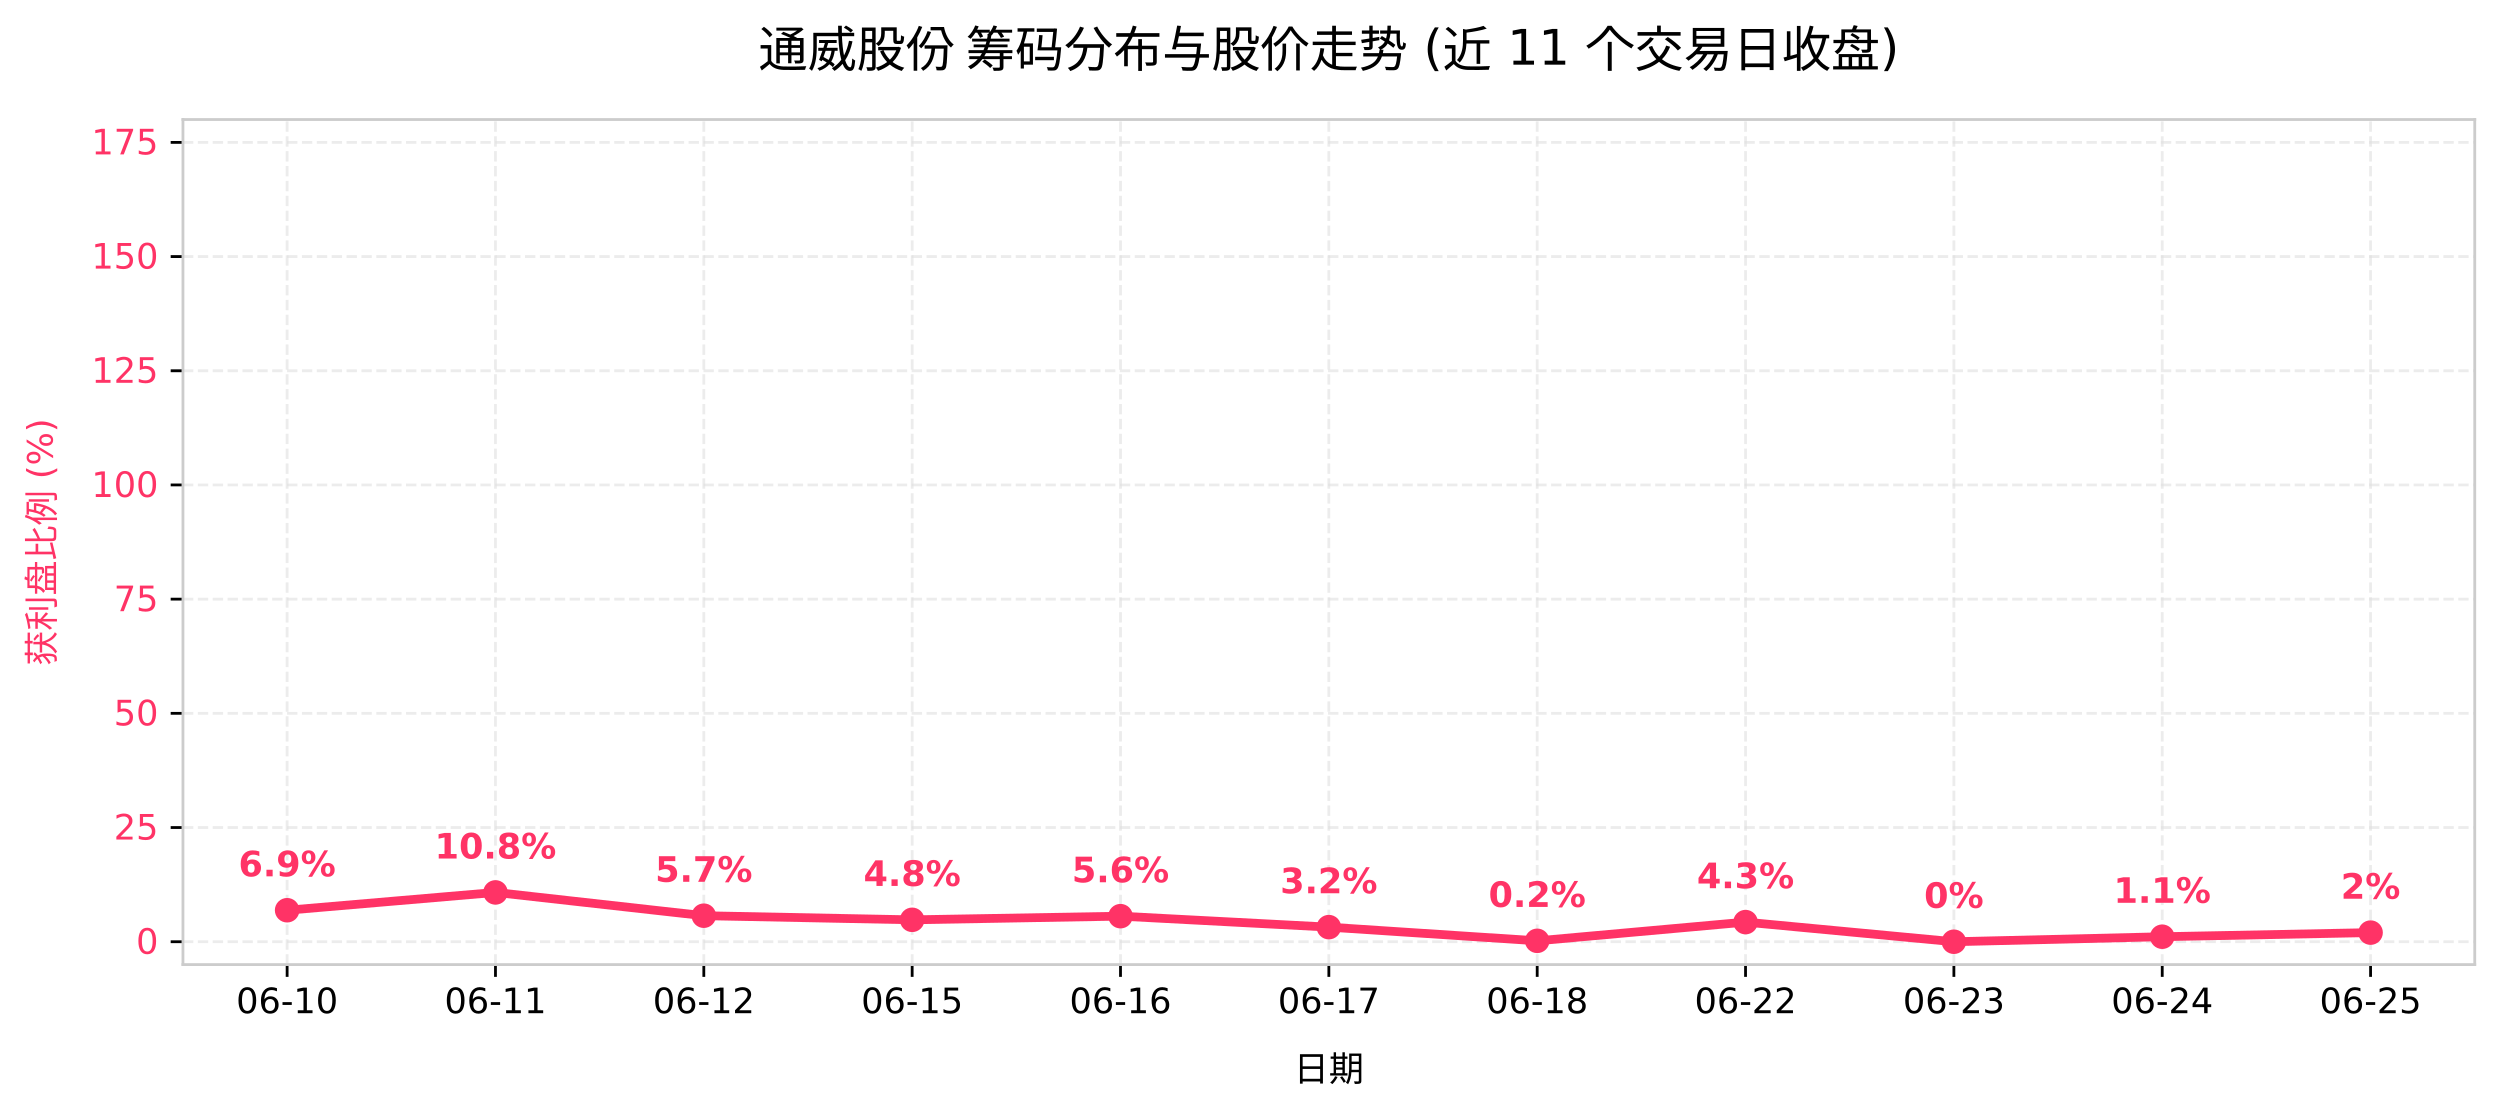
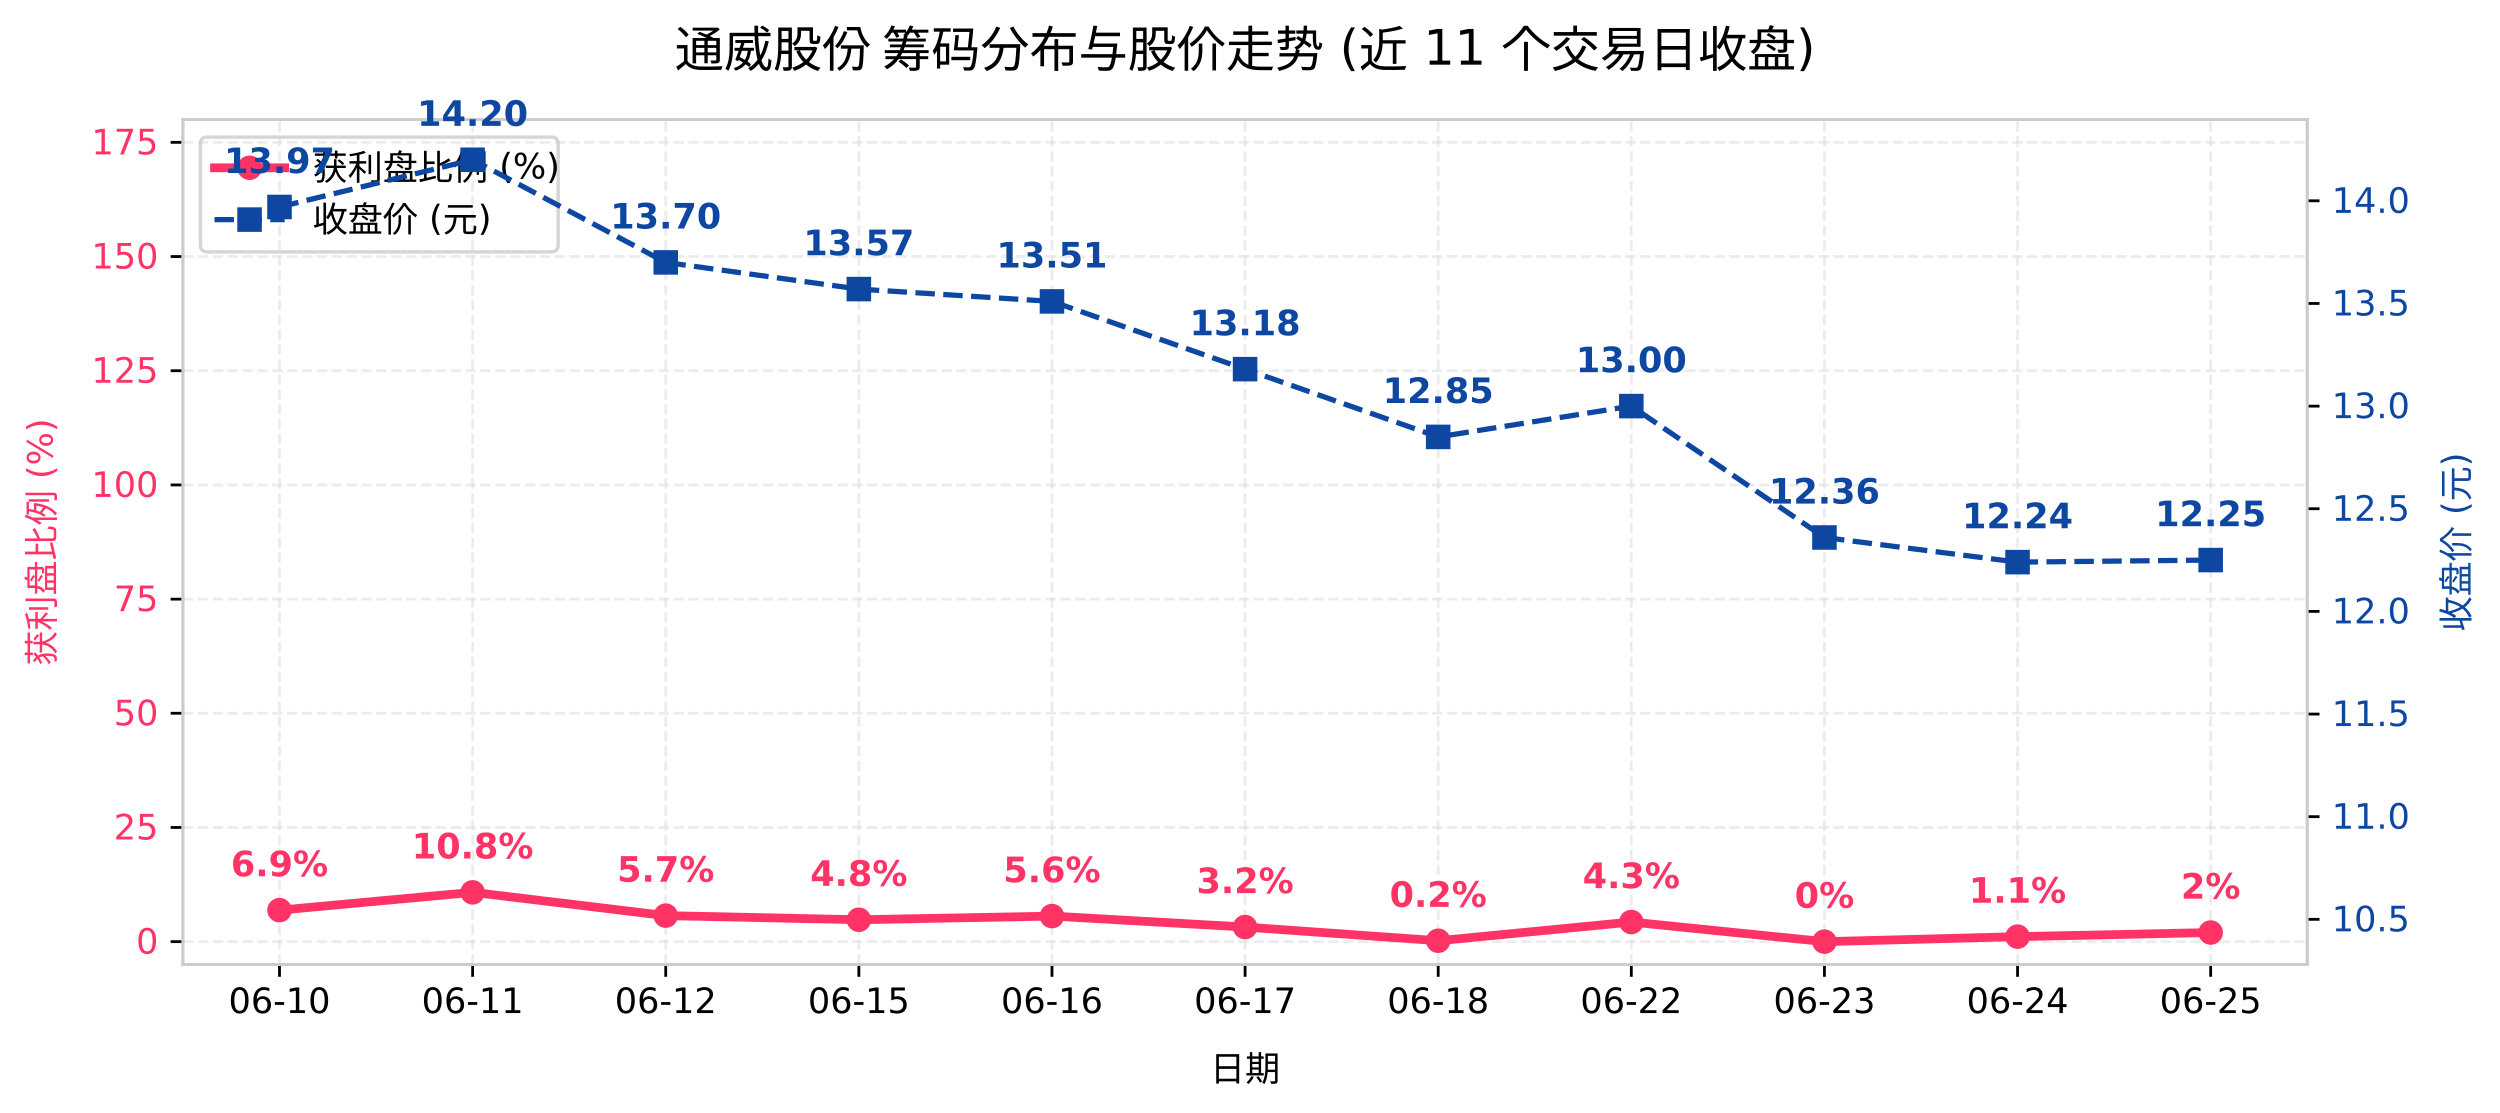
- <svg xmlns="http://www.w3.org/2000/svg" xmlns:xlink="http://www.w3.org/1999/xlink" width="712.784pt" height="317.148pt" viewBox="0 0 712.784 317.148" version="1.1">
+ <svg xmlns="http://www.w3.org/2000/svg" xmlns:xlink="http://www.w3.org/1999/xlink" width="712.848pt" height="317.148pt" viewBox="0 0 712.848 317.148" version="1.1">
  <defs>
    <style type="text/css">*{stroke-linejoin: round; stroke-linecap: butt}</style>
  </defs>
  <g id="figure_1">
    <g id="patch_1">
-       <path d="M 0 317.148  L 712.784 317.148  L 712.784 0  L 0 0  L 0 317.148  z " style="fill: none" />
+       <path d="M 0 317.148  L 712.848 317.148  L 712.848 0  L 0 0  L 0 317.148  z " style="fill: none" />
    </g>
    <g id="axes_1">
      <g id="patch_2">
-         <path d="M 52.163 275.017  L 705.584 275.017  L 705.584 34.08  L 52.163 34.08  L 52.163 275.017  z " style="fill: none" />
+         <path d="M 52.163 275.017  L 657.883 275.017  L 657.883 34.08  L 52.163 34.08  L 52.163 275.017  z " style="fill: none" />
      </g>
      <g id="matplotlib.axis_1">
        <g id="xtick_1">
          <g id="line2d_1">
-             <path d="M 81.863 275.017  L 81.863 34.08  " clip-path="url(#p1367a96f1e)" style="fill: none; stroke-dasharray: 2.96,1.28; stroke-dashoffset: 0; stroke: #e0e0e0; stroke-opacity: 0.6; stroke-width: 0.8" />
+             <path d="M 79.695 275.017  L 79.695 34.08  " clip-path="url(#pc5c4121755)" style="fill: none; stroke-dasharray: 2.96,1.28; stroke-dashoffset: 0; stroke: #e0e0e0; stroke-opacity: 0.6; stroke-width: 0.8" />
          </g>
          <g id="line2d_2">
            <defs>
-               <path id="me7975b045a" d="M 0 0  L 0 3.5  " style="stroke: #000000; stroke-width: 0.8" />
+               <path id="mab3e376859" d="M 0 0  L 0 3.5  " style="stroke: #000000; stroke-width: 0.8" />
            </defs>
            <g>
-               <use xlink:href="#me7975b045a" x="81.863" y="275.017" style="stroke: #000000; stroke-width: 0.8" />
+               <use xlink:href="#mab3e376859" x="79.695" y="275.017" style="stroke: #000000; stroke-width: 0.8" />
            </g>
          </g>
          <g id="text_1">
-             <text style="font: 10px 'WenQuanYi Zen Hei', 'DejaVu Sans', 'Arial', sans-serif; text-anchor: middle" x="81.863" y="288.873" transform="rotate(-0 81.86347 288.8728)">06-10</text>
+             <text style="font: 10px 'WenQuanYi Zen Hei', 'DejaVu Sans', 'Arial', sans-serif; text-anchor: middle" x="79.695" y="288.873" transform="rotate(-0 79.69523 288.8728)">06-10</text>
          </g>
        </g>
        <g id="xtick_2">
          <g id="line2d_3">
-             <path d="M 141.265 275.017  L 141.265 34.08  " clip-path="url(#p1367a96f1e)" style="fill: none; stroke-dasharray: 2.96,1.28; stroke-dashoffset: 0; stroke: #e0e0e0; stroke-opacity: 0.6; stroke-width: 0.8" />
+             <path d="M 134.761 275.017  L 134.761 34.08  " clip-path="url(#pc5c4121755)" style="fill: none; stroke-dasharray: 2.96,1.28; stroke-dashoffset: 0; stroke: #e0e0e0; stroke-opacity: 0.6; stroke-width: 0.8" />
          </g>
          <g id="line2d_4">
            <g>
-               <use xlink:href="#me7975b045a" x="141.265" y="275.017" style="stroke: #000000; stroke-width: 0.8" />
+               <use xlink:href="#mab3e376859" x="134.761" y="275.017" style="stroke: #000000; stroke-width: 0.8" />
            </g>
          </g>
          <g id="text_2">
-             <text style="font: 10px 'WenQuanYi Zen Hei', 'DejaVu Sans', 'Arial', sans-serif; text-anchor: middle" x="141.265" y="288.873" transform="rotate(-0 141.2654 288.8728)">06-11</text>
+             <text style="font: 10px 'WenQuanYi Zen Hei', 'DejaVu Sans', 'Arial', sans-serif; text-anchor: middle" x="134.761" y="288.873" transform="rotate(-0 134.7607 288.8728)">06-11</text>
          </g>
        </g>
        <g id="xtick_3">
          <g id="line2d_5">
-             <path d="M 200.667 275.017  L 200.667 34.08  " clip-path="url(#p1367a96f1e)" style="fill: none; stroke-dasharray: 2.96,1.28; stroke-dashoffset: 0; stroke: #e0e0e0; stroke-opacity: 0.6; stroke-width: 0.8" />
+             <path d="M 189.826 275.017  L 189.826 34.08  " clip-path="url(#pc5c4121755)" style="fill: none; stroke-dasharray: 2.96,1.28; stroke-dashoffset: 0; stroke: #e0e0e0; stroke-opacity: 0.6; stroke-width: 0.8" />
          </g>
          <g id="line2d_6">
            <g>
-               <use xlink:href="#me7975b045a" x="200.667" y="275.017" style="stroke: #000000; stroke-width: 0.8" />
+               <use xlink:href="#mab3e376859" x="189.826" y="275.017" style="stroke: #000000; stroke-width: 0.8" />
            </g>
          </g>
          <g id="text_3">
-             <text style="font: 10px 'WenQuanYi Zen Hei', 'DejaVu Sans', 'Arial', sans-serif; text-anchor: middle" x="200.667" y="288.873" transform="rotate(-0 200.6673 288.8728)">06-12</text>
+             <text style="font: 10px 'WenQuanYi Zen Hei', 'DejaVu Sans', 'Arial', sans-serif; text-anchor: middle" x="189.826" y="288.873" transform="rotate(-0 189.8261 288.8728)">06-12</text>
          </g>
        </g>
        <g id="xtick_4">
          <g id="line2d_7">
-             <path d="M 260.069 275.017  L 260.069 34.08  " clip-path="url(#p1367a96f1e)" style="fill: none; stroke-dasharray: 2.96,1.28; stroke-dashoffset: 0; stroke: #e0e0e0; stroke-opacity: 0.6; stroke-width: 0.8" />
+             <path d="M 244.892 275.017  L 244.892 34.08  " clip-path="url(#pc5c4121755)" style="fill: none; stroke-dasharray: 2.96,1.28; stroke-dashoffset: 0; stroke: #e0e0e0; stroke-opacity: 0.6; stroke-width: 0.8" />
          </g>
          <g id="line2d_8">
            <g>
-               <use xlink:href="#me7975b045a" x="260.069" y="275.017" style="stroke: #000000; stroke-width: 0.8" />
+               <use xlink:href="#mab3e376859" x="244.892" y="275.017" style="stroke: #000000; stroke-width: 0.8" />
            </g>
          </g>
          <g id="text_4">
-             <text style="font: 10px 'WenQuanYi Zen Hei', 'DejaVu Sans', 'Arial', sans-serif; text-anchor: middle" x="260.069" y="288.873" transform="rotate(-0 260.0693 288.8728)">06-15</text>
+             <text style="font: 10px 'WenQuanYi Zen Hei', 'DejaVu Sans', 'Arial', sans-serif; text-anchor: middle" x="244.892" y="288.873" transform="rotate(-0 244.8916 288.8728)">06-15</text>
          </g>
        </g>
        <g id="xtick_5">
          <g id="line2d_9">
-             <path d="M 319.471 275.017  L 319.471 34.08  " clip-path="url(#p1367a96f1e)" style="fill: none; stroke-dasharray: 2.96,1.28; stroke-dashoffset: 0; stroke: #e0e0e0; stroke-opacity: 0.6; stroke-width: 0.8" />
+             <path d="M 299.957 275.017  L 299.957 34.08  " clip-path="url(#pc5c4121755)" style="fill: none; stroke-dasharray: 2.96,1.28; stroke-dashoffset: 0; stroke: #e0e0e0; stroke-opacity: 0.6; stroke-width: 0.8" />
          </g>
          <g id="line2d_10">
            <g>
-               <use xlink:href="#me7975b045a" x="319.471" y="275.017" style="stroke: #000000; stroke-width: 0.8" />
+               <use xlink:href="#mab3e376859" x="299.957" y="275.017" style="stroke: #000000; stroke-width: 0.8" />
            </g>
          </g>
          <g id="text_5">
-             <text style="font: 10px 'WenQuanYi Zen Hei', 'DejaVu Sans', 'Arial', sans-serif; text-anchor: middle" x="319.471" y="288.873" transform="rotate(-0 319.4712 288.8728)">06-16</text>
+             <text style="font: 10px 'WenQuanYi Zen Hei', 'DejaVu Sans', 'Arial', sans-serif; text-anchor: middle" x="299.957" y="288.873" transform="rotate(-0 299.957 288.8728)">06-16</text>
          </g>
        </g>
        <g id="xtick_6">
          <g id="line2d_11">
-             <path d="M 378.873 275.017  L 378.873 34.08  " clip-path="url(#p1367a96f1e)" style="fill: none; stroke-dasharray: 2.96,1.28; stroke-dashoffset: 0; stroke: #e0e0e0; stroke-opacity: 0.6; stroke-width: 0.8" />
+             <path d="M 355.022 275.017  L 355.022 34.08  " clip-path="url(#pc5c4121755)" style="fill: none; stroke-dasharray: 2.96,1.28; stroke-dashoffset: 0; stroke: #e0e0e0; stroke-opacity: 0.6; stroke-width: 0.8" />
          </g>
          <g id="line2d_12">
            <g>
-               <use xlink:href="#me7975b045a" x="378.873" y="275.017" style="stroke: #000000; stroke-width: 0.8" />
+               <use xlink:href="#mab3e376859" x="355.022" y="275.017" style="stroke: #000000; stroke-width: 0.8" />
            </g>
          </g>
          <g id="text_6">
-             <text style="font: 10px 'WenQuanYi Zen Hei', 'DejaVu Sans', 'Arial', sans-serif; text-anchor: middle" x="378.873" y="288.873" transform="rotate(-0 378.8731 288.8728)">06-17</text>
+             <text style="font: 10px 'WenQuanYi Zen Hei', 'DejaVu Sans', 'Arial', sans-serif; text-anchor: middle" x="355.022" y="288.873" transform="rotate(-0 355.0225 288.8728)">06-17</text>
          </g>
        </g>
        <g id="xtick_7">
          <g id="line2d_13">
-             <path d="M 438.275 275.017  L 438.275 34.08  " clip-path="url(#p1367a96f1e)" style="fill: none; stroke-dasharray: 2.96,1.28; stroke-dashoffset: 0; stroke: #e0e0e0; stroke-opacity: 0.6; stroke-width: 0.8" />
+             <path d="M 410.088 275.017  L 410.088 34.08  " clip-path="url(#pc5c4121755)" style="fill: none; stroke-dasharray: 2.96,1.28; stroke-dashoffset: 0; stroke: #e0e0e0; stroke-opacity: 0.6; stroke-width: 0.8" />
          </g>
          <g id="line2d_14">
            <g>
-               <use xlink:href="#me7975b045a" x="438.275" y="275.017" style="stroke: #000000; stroke-width: 0.8" />
+               <use xlink:href="#mab3e376859" x="410.088" y="275.017" style="stroke: #000000; stroke-width: 0.8" />
            </g>
          </g>
          <g id="text_7">
-             <text style="font: 10px 'WenQuanYi Zen Hei', 'DejaVu Sans', 'Arial', sans-serif; text-anchor: middle" x="438.275" y="288.873" transform="rotate(-0 438.2751 288.8728)">06-18</text>
+             <text style="font: 10px 'WenQuanYi Zen Hei', 'DejaVu Sans', 'Arial', sans-serif; text-anchor: middle" x="410.088" y="288.873" transform="rotate(-0 410.088 288.8728)">06-18</text>
          </g>
        </g>
        <g id="xtick_8">
          <g id="line2d_15">
-             <path d="M 497.677 275.017  L 497.677 34.08  " clip-path="url(#p1367a96f1e)" style="fill: none; stroke-dasharray: 2.96,1.28; stroke-dashoffset: 0; stroke: #e0e0e0; stroke-opacity: 0.6; stroke-width: 0.8" />
+             <path d="M 465.153 275.017  L 465.153 34.08  " clip-path="url(#pc5c4121755)" style="fill: none; stroke-dasharray: 2.96,1.28; stroke-dashoffset: 0; stroke: #e0e0e0; stroke-opacity: 0.6; stroke-width: 0.8" />
          </g>
          <g id="line2d_16">
            <g>
-               <use xlink:href="#me7975b045a" x="497.677" y="275.017" style="stroke: #000000; stroke-width: 0.8" />
+               <use xlink:href="#mab3e376859" x="465.153" y="275.017" style="stroke: #000000; stroke-width: 0.8" />
            </g>
          </g>
          <g id="text_8">
-             <text style="font: 10px 'WenQuanYi Zen Hei', 'DejaVu Sans', 'Arial', sans-serif; text-anchor: middle" x="497.677" y="288.873" transform="rotate(-0 497.677 288.8728)">06-22</text>
+             <text style="font: 10px 'WenQuanYi Zen Hei', 'DejaVu Sans', 'Arial', sans-serif; text-anchor: middle" x="465.153" y="288.873" transform="rotate(-0 465.1534 288.8728)">06-22</text>
          </g>
        </g>
        <g id="xtick_9">
          <g id="line2d_17">
-             <path d="M 557.079 275.017  L 557.079 34.08  " clip-path="url(#p1367a96f1e)" style="fill: none; stroke-dasharray: 2.96,1.28; stroke-dashoffset: 0; stroke: #e0e0e0; stroke-opacity: 0.6; stroke-width: 0.8" />
+             <path d="M 520.219 275.017  L 520.219 34.08  " clip-path="url(#pc5c4121755)" style="fill: none; stroke-dasharray: 2.96,1.28; stroke-dashoffset: 0; stroke: #e0e0e0; stroke-opacity: 0.6; stroke-width: 0.8" />
          </g>
          <g id="line2d_18">
            <g>
-               <use xlink:href="#me7975b045a" x="557.079" y="275.017" style="stroke: #000000; stroke-width: 0.8" />
+               <use xlink:href="#mab3e376859" x="520.219" y="275.017" style="stroke: #000000; stroke-width: 0.8" />
            </g>
          </g>
          <g id="text_9">
-             <text style="font: 10px 'WenQuanYi Zen Hei', 'DejaVu Sans', 'Arial', sans-serif; text-anchor: middle" x="557.079" y="288.873" transform="rotate(-0 557.0789 288.8728)">06-23</text>
+             <text style="font: 10px 'WenQuanYi Zen Hei', 'DejaVu Sans', 'Arial', sans-serif; text-anchor: middle" x="520.219" y="288.873" transform="rotate(-0 520.2189 288.8728)">06-23</text>
          </g>
        </g>
        <g id="xtick_10">
          <g id="line2d_19">
-             <path d="M 616.481 275.017  L 616.481 34.08  " clip-path="url(#p1367a96f1e)" style="fill: none; stroke-dasharray: 2.96,1.28; stroke-dashoffset: 0; stroke: #e0e0e0; stroke-opacity: 0.6; stroke-width: 0.8" />
+             <path d="M 575.284 275.017  L 575.284 34.08  " clip-path="url(#pc5c4121755)" style="fill: none; stroke-dasharray: 2.96,1.28; stroke-dashoffset: 0; stroke: #e0e0e0; stroke-opacity: 0.6; stroke-width: 0.8" />
          </g>
          <g id="line2d_20">
            <g>
-               <use xlink:href="#me7975b045a" x="616.481" y="275.017" style="stroke: #000000; stroke-width: 0.8" />
+               <use xlink:href="#mab3e376859" x="575.284" y="275.017" style="stroke: #000000; stroke-width: 0.8" />
            </g>
          </g>
          <g id="text_10">
-             <text style="font: 10px 'WenQuanYi Zen Hei', 'DejaVu Sans', 'Arial', sans-serif; text-anchor: middle" x="616.481" y="288.873" transform="rotate(-0 616.4809 288.8728)">06-24</text>
+             <text style="font: 10px 'WenQuanYi Zen Hei', 'DejaVu Sans', 'Arial', sans-serif; text-anchor: middle" x="575.284" y="288.873" transform="rotate(-0 575.2843 288.8728)">06-24</text>
          </g>
        </g>
        <g id="xtick_11">
          <g id="line2d_21">
-             <path d="M 675.883 275.017  L 675.883 34.08  " clip-path="url(#p1367a96f1e)" style="fill: none; stroke-dasharray: 2.96,1.28; stroke-dashoffset: 0; stroke: #e0e0e0; stroke-opacity: 0.6; stroke-width: 0.8" />
+             <path d="M 630.35 275.017  L 630.35 34.08  " clip-path="url(#pc5c4121755)" style="fill: none; stroke-dasharray: 2.96,1.28; stroke-dashoffset: 0; stroke: #e0e0e0; stroke-opacity: 0.6; stroke-width: 0.8" />
          </g>
          <g id="line2d_22">
            <g>
-               <use xlink:href="#me7975b045a" x="675.883" y="275.017" style="stroke: #000000; stroke-width: 0.8" />
+               <use xlink:href="#mab3e376859" x="630.35" y="275.017" style="stroke: #000000; stroke-width: 0.8" />
            </g>
          </g>
          <g id="text_11">
-             <text style="font: 10px 'WenQuanYi Zen Hei', 'DejaVu Sans', 'Arial', sans-serif; text-anchor: middle" x="675.883" y="288.873" transform="rotate(-0 675.8828 288.8728)">06-25</text>
+             <text style="font: 10px 'WenQuanYi Zen Hei', 'DejaVu Sans', 'Arial', sans-serif; text-anchor: middle" x="630.35" y="288.873" transform="rotate(-0 630.3498 288.8728)">06-25</text>
          </g>
        </g>
        <g id="text_12">
-           <text style="font: 10px 'WenQuanYi Zen Hei', 'DejaVu Sans', 'Arial', sans-serif; text-anchor: middle" x="378.873" y="308.287" transform="rotate(-0 378.8731 308.2869)">日期</text>
+           <text style="font: 10px 'WenQuanYi Zen Hei', 'DejaVu Sans', 'Arial', sans-serif; text-anchor: middle" x="355.022" y="308.287" transform="rotate(-0 355.0225 308.2869)">日期</text>
        </g>
      </g>
      <g id="matplotlib.axis_2">
        <g id="ytick_1">
          <g id="line2d_23">
-             <path d="M 52.163 268.505  L 705.584 268.505  " clip-path="url(#p1367a96f1e)" style="fill: none; stroke-dasharray: 2.96,1.28; stroke-dashoffset: 0; stroke: #e0e0e0; stroke-opacity: 0.6; stroke-width: 0.8" />
+             <path d="M 52.163 268.505  L 657.883 268.505  " clip-path="url(#pc5c4121755)" style="fill: none; stroke-dasharray: 2.96,1.28; stroke-dashoffset: 0; stroke: #e0e0e0; stroke-opacity: 0.6; stroke-width: 0.8" />
          </g>
          <g id="line2d_24">
            <defs>
-               <path id="m3f862ff079" d="M 0 0  L -3.5 0  " style="stroke: #000000; stroke-width: 0.8" />
+               <path id="mfdf48f1eae" d="M 0 0  L -3.5 0  " style="stroke: #000000; stroke-width: 0.8" />
            </defs>
            <g>
-               <use xlink:href="#m3f862ff079" x="52.163" y="268.505" style="stroke: #000000; stroke-width: 0.8" />
+               <use xlink:href="#mfdf48f1eae" x="52.163" y="268.505" style="stroke: #000000; stroke-width: 0.8" />
            </g>
          </g>
          <g id="text_13">
            <text style="fill: #ff3366; font: 10px 'WenQuanYi Zen Hei', 'DejaVu Sans', 'Arial', sans-serif; text-anchor: end" x="45.163" y="271.933" transform="rotate(-0 45.1625 271.9329)">0</text>
          </g>
        </g>
        <g id="ytick_2">
          <g id="line2d_25">
-             <path d="M 52.163 235.946  L 705.584 235.946  " clip-path="url(#p1367a96f1e)" style="fill: none; stroke-dasharray: 2.96,1.28; stroke-dashoffset: 0; stroke: #e0e0e0; stroke-opacity: 0.6; stroke-width: 0.8" />
+             <path d="M 52.163 235.946  L 657.883 235.946  " clip-path="url(#pc5c4121755)" style="fill: none; stroke-dasharray: 2.96,1.28; stroke-dashoffset: 0; stroke: #e0e0e0; stroke-opacity: 0.6; stroke-width: 0.8" />
          </g>
          <g id="line2d_26">
            <g>
-               <use xlink:href="#m3f862ff079" x="52.163" y="235.946" style="stroke: #000000; stroke-width: 0.8" />
+               <use xlink:href="#mfdf48f1eae" x="52.163" y="235.946" style="stroke: #000000; stroke-width: 0.8" />
            </g>
          </g>
          <g id="text_14">
            <text style="fill: #ff3366; font: 10px 'WenQuanYi Zen Hei', 'DejaVu Sans', 'Arial', sans-serif; text-anchor: end" x="45.163" y="239.374" transform="rotate(-0 45.1625 239.3739)">25</text>
          </g>
        </g>
        <g id="ytick_3">
          <g id="line2d_27">
-             <path d="M 52.163 203.387  L 705.584 203.387  " clip-path="url(#p1367a96f1e)" style="fill: none; stroke-dasharray: 2.96,1.28; stroke-dashoffset: 0; stroke: #e0e0e0; stroke-opacity: 0.6; stroke-width: 0.8" />
+             <path d="M 52.163 203.387  L 657.883 203.387  " clip-path="url(#pc5c4121755)" style="fill: none; stroke-dasharray: 2.96,1.28; stroke-dashoffset: 0; stroke: #e0e0e0; stroke-opacity: 0.6; stroke-width: 0.8" />
          </g>
          <g id="line2d_28">
            <g>
-               <use xlink:href="#m3f862ff079" x="52.163" y="203.387" style="stroke: #000000; stroke-width: 0.8" />
+               <use xlink:href="#mfdf48f1eae" x="52.163" y="203.387" style="stroke: #000000; stroke-width: 0.8" />
            </g>
          </g>
          <g id="text_15">
            <text style="fill: #ff3366; font: 10px 'WenQuanYi Zen Hei', 'DejaVu Sans', 'Arial', sans-serif; text-anchor: end" x="45.163" y="206.815" transform="rotate(-0 45.1625 206.815)">50</text>
          </g>
        </g>
        <g id="ytick_4">
          <g id="line2d_29">
-             <path d="M 52.163 170.828  L 705.584 170.828  " clip-path="url(#p1367a96f1e)" style="fill: none; stroke-dasharray: 2.96,1.28; stroke-dashoffset: 0; stroke: #e0e0e0; stroke-opacity: 0.6; stroke-width: 0.8" />
+             <path d="M 52.163 170.828  L 657.883 170.828  " clip-path="url(#pc5c4121755)" style="fill: none; stroke-dasharray: 2.96,1.28; stroke-dashoffset: 0; stroke: #e0e0e0; stroke-opacity: 0.6; stroke-width: 0.8" />
          </g>
          <g id="line2d_30">
            <g>
-               <use xlink:href="#m3f862ff079" x="52.163" y="170.828" style="stroke: #000000; stroke-width: 0.8" />
+               <use xlink:href="#mfdf48f1eae" x="52.163" y="170.828" style="stroke: #000000; stroke-width: 0.8" />
            </g>
          </g>
          <g id="text_16">
            <text style="fill: #ff3366; font: 10px 'WenQuanYi Zen Hei', 'DejaVu Sans', 'Arial', sans-serif; text-anchor: end" x="45.163" y="174.256" transform="rotate(-0 45.1625 174.256)">75</text>
          </g>
        </g>
        <g id="ytick_5">
          <g id="line2d_31">
-             <path d="M 52.163 138.269  L 705.584 138.269  " clip-path="url(#p1367a96f1e)" style="fill: none; stroke-dasharray: 2.96,1.28; stroke-dashoffset: 0; stroke: #e0e0e0; stroke-opacity: 0.6; stroke-width: 0.8" />
+             <path d="M 52.163 138.269  L 657.883 138.269  " clip-path="url(#pc5c4121755)" style="fill: none; stroke-dasharray: 2.96,1.28; stroke-dashoffset: 0; stroke: #e0e0e0; stroke-opacity: 0.6; stroke-width: 0.8" />
          </g>
          <g id="line2d_32">
            <g>
-               <use xlink:href="#m3f862ff079" x="52.163" y="138.269" style="stroke: #000000; stroke-width: 0.8" />
+               <use xlink:href="#mfdf48f1eae" x="52.163" y="138.269" style="stroke: #000000; stroke-width: 0.8" />
            </g>
          </g>
          <g id="text_17">
            <text style="fill: #ff3366; font: 10px 'WenQuanYi Zen Hei', 'DejaVu Sans', 'Arial', sans-serif; text-anchor: end" x="45.163" y="141.697" transform="rotate(-0 45.1625 141.6971)">100</text>
          </g>
        </g>
        <g id="ytick_6">
          <g id="line2d_33">
-             <path d="M 52.163 105.71  L 705.584 105.71  " clip-path="url(#p1367a96f1e)" style="fill: none; stroke-dasharray: 2.96,1.28; stroke-dashoffset: 0; stroke: #e0e0e0; stroke-opacity: 0.6; stroke-width: 0.8" />
+             <path d="M 52.163 105.71  L 657.883 105.71  " clip-path="url(#pc5c4121755)" style="fill: none; stroke-dasharray: 2.96,1.28; stroke-dashoffset: 0; stroke: #e0e0e0; stroke-opacity: 0.6; stroke-width: 0.8" />
          </g>
          <g id="line2d_34">
            <g>
-               <use xlink:href="#m3f862ff079" x="52.163" y="105.71" style="stroke: #000000; stroke-width: 0.8" />
+               <use xlink:href="#mfdf48f1eae" x="52.163" y="105.71" style="stroke: #000000; stroke-width: 0.8" />
            </g>
          </g>
          <g id="text_18">
            <text style="fill: #ff3366; font: 10px 'WenQuanYi Zen Hei', 'DejaVu Sans', 'Arial', sans-serif; text-anchor: end" x="45.163" y="109.138" transform="rotate(-0 45.1625 109.1381)">125</text>
          </g>
        </g>
        <g id="ytick_7">
          <g id="line2d_35">
-             <path d="M 52.163 73.151  L 705.584 73.151  " clip-path="url(#p1367a96f1e)" style="fill: none; stroke-dasharray: 2.96,1.28; stroke-dashoffset: 0; stroke: #e0e0e0; stroke-opacity: 0.6; stroke-width: 0.8" />
+             <path d="M 52.163 73.151  L 657.883 73.151  " clip-path="url(#pc5c4121755)" style="fill: none; stroke-dasharray: 2.96,1.28; stroke-dashoffset: 0; stroke: #e0e0e0; stroke-opacity: 0.6; stroke-width: 0.8" />
          </g>
          <g id="line2d_36">
            <g>
-               <use xlink:href="#m3f862ff079" x="52.163" y="73.151" style="stroke: #000000; stroke-width: 0.8" />
+               <use xlink:href="#mfdf48f1eae" x="52.163" y="73.151" style="stroke: #000000; stroke-width: 0.8" />
            </g>
          </g>
          <g id="text_19">
            <text style="fill: #ff3366; font: 10px 'WenQuanYi Zen Hei', 'DejaVu Sans', 'Arial', sans-serif; text-anchor: end" x="45.163" y="76.579" transform="rotate(-0 45.1625 76.57918)">150</text>
          </g>
        </g>
        <g id="ytick_8">
          <g id="line2d_37">
-             <path d="M 52.163 40.592  L 705.584 40.592  " clip-path="url(#p1367a96f1e)" style="fill: none; stroke-dasharray: 2.96,1.28; stroke-dashoffset: 0; stroke: #e0e0e0; stroke-opacity: 0.6; stroke-width: 0.8" />
+             <path d="M 52.163 40.592  L 657.883 40.592  " clip-path="url(#pc5c4121755)" style="fill: none; stroke-dasharray: 2.96,1.28; stroke-dashoffset: 0; stroke: #e0e0e0; stroke-opacity: 0.6; stroke-width: 0.8" />
          </g>
          <g id="line2d_38">
            <g>
-               <use xlink:href="#m3f862ff079" x="52.163" y="40.592" style="stroke: #000000; stroke-width: 0.8" />
+               <use xlink:href="#mfdf48f1eae" x="52.163" y="40.592" style="stroke: #000000; stroke-width: 0.8" />
            </g>
          </g>
          <g id="text_20">
            <text style="fill: #ff3366; font: 10px 'WenQuanYi Zen Hei', 'DejaVu Sans', 'Arial', sans-serif; text-anchor: end" x="45.163" y="44.02" transform="rotate(-0 45.1625 44.02023)">175</text>
          </g>
        </g>
        <g id="text_21">
          <text style="fill: #ff3366; font: 10px 'WenQuanYi Zen Hei', 'DejaVu Sans', 'Arial', sans-serif; text-anchor: middle" x="15.463" y="154.548" transform="rotate(-90 15.4625 154.5484)">获利盘比例 (%)</text>
        </g>
      </g>
      <g id="line2d_39">
-         <path d="M 81.863 259.519  L 141.265 254.439  L 200.667 261.081  L 260.069 262.253  L 319.471 261.212  L 378.873 264.337  L 438.275 268.244  L 497.677 262.905  L 557.079 268.505  L 616.481 267.072  L 675.883 265.9  " clip-path="url(#p1367a96f1e)" style="fill: none; stroke: #ff3366; stroke-width: 2.5; stroke-linecap: square" />
+         <path d="M 79.695 259.519  L 134.761 254.439  L 189.826 261.081  L 244.892 262.253  L 299.957 261.212  L 355.022 264.337  L 410.088 268.244  L 465.153 262.905  L 520.219 268.505  L 575.284 267.072  L 630.35 265.9  " clip-path="url(#pc5c4121755)" style="fill: none; stroke: #ff3366; stroke-width: 2.5; stroke-linecap: square" />
        <defs>
-           <path id="mb0f6ec8a1f" d="M 0 3  C 0.796 3 1.559 2.684 2.121 2.121  C 2.684 1.559 3 0.796 3 0  C 3 -0.796 2.684 -1.559 2.121 -2.121  C 1.559 -2.684 0.796 -3 0 -3  C -0.796 -3 -1.559 -2.684 -2.121 -2.121  C -2.684 -1.559 -3 -0.796 -3 0  C -3 0.796 -2.684 1.559 -2.121 2.121  C -1.559 2.684 -0.796 3 0 3  z " style="stroke: #ff3366" />
+           <path id="mbe7ba9ba8d" d="M 0 3  C 0.796 3 1.559 2.684 2.121 2.121  C 2.684 1.559 3 0.796 3 0  C 3 -0.796 2.684 -1.559 2.121 -2.121  C 1.559 -2.684 0.796 -3 0 -3  C -0.796 -3 -1.559 -2.684 -2.121 -2.121  C -2.684 -1.559 -3 -0.796 -3 0  C -3 0.796 -2.684 1.559 -2.121 2.121  C -1.559 2.684 -0.796 3 0 3  z " style="stroke: #ff3366" />
        </defs>
-         <g clip-path="url(#p1367a96f1e)">
-           <use xlink:href="#mb0f6ec8a1f" x="81.863" y="259.519" style="fill: #ff3366; stroke: #ff3366" />
-           <use xlink:href="#mb0f6ec8a1f" x="141.265" y="254.439" style="fill: #ff3366; stroke: #ff3366" />
-           <use xlink:href="#mb0f6ec8a1f" x="200.667" y="261.081" style="fill: #ff3366; stroke: #ff3366" />
-           <use xlink:href="#mb0f6ec8a1f" x="260.069" y="262.253" style="fill: #ff3366; stroke: #ff3366" />
-           <use xlink:href="#mb0f6ec8a1f" x="319.471" y="261.212" style="fill: #ff3366; stroke: #ff3366" />
-           <use xlink:href="#mb0f6ec8a1f" x="378.873" y="264.337" style="fill: #ff3366; stroke: #ff3366" />
-           <use xlink:href="#mb0f6ec8a1f" x="438.275" y="268.244" style="fill: #ff3366; stroke: #ff3366" />
-           <use xlink:href="#mb0f6ec8a1f" x="497.677" y="262.905" style="fill: #ff3366; stroke: #ff3366" />
-           <use xlink:href="#mb0f6ec8a1f" x="557.079" y="268.505" style="fill: #ff3366; stroke: #ff3366" />
-           <use xlink:href="#mb0f6ec8a1f" x="616.481" y="267.072" style="fill: #ff3366; stroke: #ff3366" />
-           <use xlink:href="#mb0f6ec8a1f" x="675.883" y="265.9" style="fill: #ff3366; stroke: #ff3366" />
+         <g clip-path="url(#pc5c4121755)">
+           <use xlink:href="#mbe7ba9ba8d" x="79.695" y="259.519" style="fill: #ff3366; stroke: #ff3366" />
+           <use xlink:href="#mbe7ba9ba8d" x="134.761" y="254.439" style="fill: #ff3366; stroke: #ff3366" />
+           <use xlink:href="#mbe7ba9ba8d" x="189.826" y="261.081" style="fill: #ff3366; stroke: #ff3366" />
+           <use xlink:href="#mbe7ba9ba8d" x="244.892" y="262.253" style="fill: #ff3366; stroke: #ff3366" />
+           <use xlink:href="#mbe7ba9ba8d" x="299.957" y="261.212" style="fill: #ff3366; stroke: #ff3366" />
+           <use xlink:href="#mbe7ba9ba8d" x="355.022" y="264.337" style="fill: #ff3366; stroke: #ff3366" />
+           <use xlink:href="#mbe7ba9ba8d" x="410.088" y="268.244" style="fill: #ff3366; stroke: #ff3366" />
+           <use xlink:href="#mbe7ba9ba8d" x="465.153" y="262.905" style="fill: #ff3366; stroke: #ff3366" />
+           <use xlink:href="#mbe7ba9ba8d" x="520.219" y="268.505" style="fill: #ff3366; stroke: #ff3366" />
+           <use xlink:href="#mbe7ba9ba8d" x="575.284" y="267.072" style="fill: #ff3366; stroke: #ff3366" />
+           <use xlink:href="#mbe7ba9ba8d" x="630.35" y="265.9" style="fill: #ff3366; stroke: #ff3366" />
        </g>
      </g>
      <g id="patch_3">
        <path d="M 52.163 275.017  L 52.163 34.08  " style="fill: none; stroke: #cccccc; stroke-width: 0.8; stroke-linejoin: miter; stroke-linecap: square" />
      </g>
      <g id="patch_4">
-         <path d="M 705.584 275.017  L 705.584 34.08  " style="fill: none; stroke: #cccccc; stroke-width: 0.8; stroke-linejoin: miter; stroke-linecap: square" />
+         <path d="M 657.883 275.017  L 657.883 34.08  " style="fill: none; stroke: #cccccc; stroke-width: 0.8; stroke-linejoin: miter; stroke-linecap: square" />
      </g>
      <g id="patch_5">
-         <path d="M 52.163 275.017  L 705.584 275.017  " style="fill: none; stroke: #cccccc; stroke-width: 0.8; stroke-linejoin: miter; stroke-linecap: square" />
+         <path d="M 52.163 275.017  L 657.883 275.017  " style="fill: none; stroke: #cccccc; stroke-width: 0.8; stroke-linejoin: miter; stroke-linecap: square" />
      </g>
      <g id="patch_6">
-         <path d="M 52.163 34.08  L 705.584 34.08  " style="fill: none; stroke: #cccccc; stroke-width: 0.8; stroke-linejoin: miter; stroke-linecap: square" />
+         <path d="M 52.163 34.08  L 657.883 34.08  " style="fill: none; stroke: #cccccc; stroke-width: 0.8; stroke-linejoin: miter; stroke-linecap: square" />
      </g>
      <g id="text_22">
-         <text style="fill: #ff3366; font: 700 10px 'WenQuanYi Zen Hei', 'DejaVu Sans', 'Arial', sans-serif; text-anchor: middle" x="81.863" y="249.858" transform="rotate(-0 81.86347 249.8576)">6.9%</text>
+         <text style="fill: #ff3366; font: 700 10px 'WenQuanYi Zen Hei', 'DejaVu Sans', 'Arial', sans-serif; text-anchor: middle" x="79.695" y="249.858" transform="rotate(-0 79.69523 249.8576)">6.9%</text>
      </g>
      <g id="text_23">
-         <text style="fill: #ff3366; font: 700 10px 'WenQuanYi Zen Hei', 'DejaVu Sans', 'Arial', sans-serif; text-anchor: middle" x="141.265" y="244.778" transform="rotate(-0 141.2654 244.7784)">10.8%</text>
+         <text style="fill: #ff3366; font: 700 10px 'WenQuanYi Zen Hei', 'DejaVu Sans', 'Arial', sans-serif; text-anchor: middle" x="134.761" y="244.778" transform="rotate(-0 134.7607 244.7784)">10.8%</text>
      </g>
      <g id="text_24">
-         <text style="fill: #ff3366; font: 700 10px 'WenQuanYi Zen Hei', 'DejaVu Sans', 'Arial', sans-serif; text-anchor: middle" x="200.667" y="251.42" transform="rotate(-0 200.6673 251.4204)">5.7%</text>
+         <text style="fill: #ff3366; font: 700 10px 'WenQuanYi Zen Hei', 'DejaVu Sans', 'Arial', sans-serif; text-anchor: middle" x="189.826" y="251.42" transform="rotate(-0 189.8261 251.4204)">5.7%</text>
      </g>
      <g id="text_25">
-         <text style="fill: #ff3366; font: 700 10px 'WenQuanYi Zen Hei', 'DejaVu Sans', 'Arial', sans-serif; text-anchor: middle" x="260.069" y="252.593" transform="rotate(-0 260.0693 252.5925)">4.8%</text>
+         <text style="fill: #ff3366; font: 700 10px 'WenQuanYi Zen Hei', 'DejaVu Sans', 'Arial', sans-serif; text-anchor: middle" x="244.892" y="252.593" transform="rotate(-0 244.8916 252.5925)">4.8%</text>
      </g>
      <g id="text_26">
-         <text style="fill: #ff3366; font: 700 10px 'WenQuanYi Zen Hei', 'DejaVu Sans', 'Arial', sans-serif; text-anchor: middle" x="319.471" y="251.551" transform="rotate(-0 319.4712 251.5506)">5.6%</text>
+         <text style="fill: #ff3366; font: 700 10px 'WenQuanYi Zen Hei', 'DejaVu Sans', 'Arial', sans-serif; text-anchor: middle" x="299.957" y="251.551" transform="rotate(-0 299.957 251.5506)">5.6%</text>
      </g>
      <g id="text_27">
-         <text style="fill: #ff3366; font: 700 10px 'WenQuanYi Zen Hei', 'DejaVu Sans', 'Arial', sans-serif; text-anchor: middle" x="378.873" y="254.676" transform="rotate(-0 378.8731 254.6763)">3.2%</text>
+         <text style="fill: #ff3366; font: 700 10px 'WenQuanYi Zen Hei', 'DejaVu Sans', 'Arial', sans-serif; text-anchor: middle" x="355.022" y="254.676" transform="rotate(-0 355.0225 254.6763)">3.2%</text>
      </g>
      <g id="text_28">
-         <text style="fill: #ff3366; font: 700 10px 'WenQuanYi Zen Hei', 'DejaVu Sans', 'Arial', sans-serif; text-anchor: middle" x="438.275" y="258.583" transform="rotate(-0 438.2751 258.5834)">0.2%</text>
+         <text style="fill: #ff3366; font: 700 10px 'WenQuanYi Zen Hei', 'DejaVu Sans', 'Arial', sans-serif; text-anchor: middle" x="410.088" y="258.583" transform="rotate(-0 410.088 258.5834)">0.2%</text>
      </g>
      <g id="text_29">
-         <text style="fill: #ff3366; font: 700 10px 'WenQuanYi Zen Hei', 'DejaVu Sans', 'Arial', sans-serif; text-anchor: middle" x="497.677" y="253.244" transform="rotate(-0 497.677 253.2437)">4.3%</text>
+         <text style="fill: #ff3366; font: 700 10px 'WenQuanYi Zen Hei', 'DejaVu Sans', 'Arial', sans-serif; text-anchor: middle" x="465.153" y="253.244" transform="rotate(-0 465.1534 253.2437)">4.3%</text>
      </g>
      <g id="text_30">
-         <text style="fill: #ff3366; font: 700 10px 'WenQuanYi Zen Hei', 'DejaVu Sans', 'Arial', sans-serif; text-anchor: middle" x="557.079" y="258.844" transform="rotate(-0 557.0789 258.8438)">0%</text>
+         <text style="fill: #ff3366; font: 700 10px 'WenQuanYi Zen Hei', 'DejaVu Sans', 'Arial', sans-serif; text-anchor: middle" x="520.219" y="258.844" transform="rotate(-0 520.2189 258.8438)">0%</text>
      </g>
      <g id="text_31">
-         <text style="fill: #ff3366; font: 700 10px 'WenQuanYi Zen Hei', 'DejaVu Sans', 'Arial', sans-serif; text-anchor: middle" x="616.481" y="257.411" transform="rotate(-0 616.4809 257.4112)">1.1%</text>
+         <text style="fill: #ff3366; font: 700 10px 'WenQuanYi Zen Hei', 'DejaVu Sans', 'Arial', sans-serif; text-anchor: middle" x="575.284" y="257.411" transform="rotate(-0 575.2843 257.4112)">1.1%</text>
      </g>
      <g id="text_32">
-         <text style="fill: #ff3366; font: 700 10px 'WenQuanYi Zen Hei', 'DejaVu Sans', 'Arial', sans-serif; text-anchor: middle" x="675.883" y="256.239" transform="rotate(-0 675.8828 256.2391)">2%</text>
-       </g>
-       <g id="text_33">
-         <text style="font: 14px 'WenQuanYi Zen Hei', 'DejaVu Sans', 'Arial', sans-serif; text-anchor: middle" x="378.873" y="19.08" transform="rotate(-0 378.8731 19.08031)">通威股份 筹码分布与股价走势 (近 11 个交易日收盘)</text>
+         <text style="fill: #ff3366; font: 700 10px 'WenQuanYi Zen Hei', 'DejaVu Sans', 'Arial', sans-serif; text-anchor: middle" x="630.35" y="256.239" transform="rotate(-0 630.3498 256.2391)">2%</text>
+       </g>
+       <g id="legend_1">
+         <g id="patch_7">
+           <path d="M 59.163 71.829  L 157.15 71.829  Q 159.15 71.829 159.15 69.829  L 159.15 41.08  Q 159.15 39.08 157.15 39.08  L 59.163 39.08  Q 57.163 39.08 57.163 41.08  L 57.163 69.829  Q 57.163 71.829 59.163 71.829  L 59.163 71.829  z " style="fill: none; opacity: 0.8; stroke: #cccccc; stroke-linejoin: miter" />
+         </g>
+         <g id="line2d_40">
+           <path d="M 61.163 47.843  L 71.162 47.843  L 81.162 47.843  " style="fill: none; stroke: #ff3366; stroke-width: 2.5; stroke-linecap: square" />
+           <g>
+             <use xlink:href="#mbe7ba9ba8d" x="71.162" y="47.843" style="fill: #ff3366; stroke: #ff3366" />
+           </g>
+         </g>
+         <g id="text_33">
+           <text style="font: 10px 'WenQuanYi Zen Hei', 'DejaVu Sans', 'Arial', sans-serif; text-anchor: start" x="89.162" y="51.343" transform="rotate(-0 89.1625 51.34281)">获利盘比例 (%)</text>
+         </g>
+         <g id="line2d_41">
+           <path d="M 61.163 62.619  L 71.162 62.619  L 81.162 62.619  " style="fill: none; stroke-dasharray: 5.55,2.4; stroke-dashoffset: 0; stroke: #0d47a1; stroke-width: 1.5" />
+           <defs>
+             <path id="mc56752db5c" d="M -3 3  L 3 3  L 3 -3  L -3 -3  z " style="stroke: #0d47a1; stroke-linejoin: miter" />
+           </defs>
+           <g>
+             <use xlink:href="#mc56752db5c" x="71.162" y="62.619" style="fill: #0d47a1; stroke: #0d47a1; stroke-linejoin: miter" />
+           </g>
+         </g>
+         <g id="text_34">
+           <text style="font: 10px 'WenQuanYi Zen Hei', 'DejaVu Sans', 'Arial', sans-serif; text-anchor: start" x="89.162" y="66.119" transform="rotate(-0 89.1625 66.11938)">收盘价 (元)</text>
+         </g>
+       </g>
+     </g>
+     <g id="axes_2">
+       <g id="matplotlib.axis_3">
+         <g id="ytick_9">
+           <g id="line2d_42">
+             <defs>
+               <path id="m756d23e6fc" d="M 0 0  L 3.5 0  " style="stroke: #000000; stroke-width: 0.8" />
+             </defs>
+             <g>
+               <use xlink:href="#m756d23e6fc" x="657.883" y="262.139" style="stroke: #000000; stroke-width: 0.8" />
+             </g>
+           </g>
+           <g id="text_35">
+             <text style="fill: #0d47a1; font: 10px 'WenQuanYi Zen Hei', 'DejaVu Sans', 'Arial', sans-serif; text-anchor: start" x="664.883" y="265.567" transform="rotate(-0 664.8825 265.5667)">10.5</text>
+           </g>
+         </g>
+         <g id="ytick_10">
+           <g id="line2d_43">
+             <g>
+               <use xlink:href="#m756d23e6fc" x="657.883" y="232.87" style="stroke: #000000; stroke-width: 0.8" />
+             </g>
+           </g>
+           <g id="text_36">
+             <text style="fill: #0d47a1; font: 10px 'WenQuanYi Zen Hei', 'DejaVu Sans', 'Arial', sans-serif; text-anchor: start" x="664.883" y="236.298" transform="rotate(-0 664.8825 236.2984)">11.0</text>
+           </g>
+         </g>
+         <g id="ytick_11">
+           <g id="line2d_44">
+             <g>
+               <use xlink:href="#m756d23e6fc" x="657.883" y="203.602" style="stroke: #000000; stroke-width: 0.8" />
+             </g>
+           </g>
+           <g id="text_37">
+             <text style="fill: #0d47a1; font: 10px 'WenQuanYi Zen Hei', 'DejaVu Sans', 'Arial', sans-serif; text-anchor: start" x="664.883" y="207.03" transform="rotate(-0 664.8825 207.0302)">11.5</text>
+           </g>
+         </g>
+         <g id="ytick_12">
+           <g id="line2d_45">
+             <g>
+               <use xlink:href="#m756d23e6fc" x="657.883" y="174.334" style="stroke: #000000; stroke-width: 0.8" />
+             </g>
+           </g>
+           <g id="text_38">
+             <text style="fill: #0d47a1; font: 10px 'WenQuanYi Zen Hei', 'DejaVu Sans', 'Arial', sans-serif; text-anchor: start" x="664.883" y="177.762" transform="rotate(-0 664.8825 177.7619)">12.0</text>
+           </g>
+         </g>
+         <g id="ytick_13">
+           <g id="line2d_46">
+             <g>
+               <use xlink:href="#m756d23e6fc" x="657.883" y="145.066" style="stroke: #000000; stroke-width: 0.8" />
+             </g>
+           </g>
+           <g id="text_39">
+             <text style="fill: #0d47a1; font: 10px 'WenQuanYi Zen Hei', 'DejaVu Sans', 'Arial', sans-serif; text-anchor: start" x="664.883" y="148.494" transform="rotate(-0 664.8825 148.4936)">12.5</text>
+           </g>
+         </g>
+         <g id="ytick_14">
+           <g id="line2d_47">
+             <g>
+               <use xlink:href="#m756d23e6fc" x="657.883" y="115.797" style="stroke: #000000; stroke-width: 0.8" />
+             </g>
+           </g>
+           <g id="text_40">
+             <text style="fill: #0d47a1; font: 10px 'WenQuanYi Zen Hei', 'DejaVu Sans', 'Arial', sans-serif; text-anchor: start" x="664.883" y="119.225" transform="rotate(-0 664.8825 119.2254)">13.0</text>
+           </g>
+         </g>
+         <g id="ytick_15">
+           <g id="line2d_48">
+             <g>
+               <use xlink:href="#m756d23e6fc" x="657.883" y="86.529" style="stroke: #000000; stroke-width: 0.8" />
+             </g>
+           </g>
+           <g id="text_41">
+             <text style="fill: #0d47a1; font: 10px 'WenQuanYi Zen Hei', 'DejaVu Sans', 'Arial', sans-serif; text-anchor: start" x="664.883" y="89.957" transform="rotate(-0 664.8825 89.95714)">13.5</text>
+           </g>
+         </g>
+         <g id="ytick_16">
+           <g id="line2d_49">
+             <g>
+               <use xlink:href="#m756d23e6fc" x="657.883" y="57.261" style="stroke: #000000; stroke-width: 0.8" />
+             </g>
+           </g>
+           <g id="text_42">
+             <text style="fill: #0d47a1; font: 10px 'WenQuanYi Zen Hei', 'DejaVu Sans', 'Arial', sans-serif; text-anchor: start" x="664.883" y="60.689" transform="rotate(-0 664.8825 60.68889)">14.0</text>
+           </g>
+         </g>
+         <g id="text_43">
+           <text style="fill: #0d47a1; font: 10px 'WenQuanYi Zen Hei', 'DejaVu Sans', 'Arial', sans-serif; text-anchor: middle" x="703.939" y="154.548" transform="rotate(-90 703.9388 154.5484)">收盘价 (元)</text>
+         </g>
+       </g>
+       <g id="line2d_50">
+         <path d="M 79.695 59.017  L 134.761 45.553  L 189.826 74.822  L 244.892 82.431  L 299.957 85.944  L 355.022 105.261  L 410.088 124.578  L 465.153 115.797  L 520.219 153.261  L 575.284 160.285  L 630.35 159.7  " clip-path="url(#pc5c4121755)" style="fill: none; stroke-dasharray: 5.55,2.4; stroke-dashoffset: 0; stroke: #0d47a1; stroke-width: 1.5" />
+         <g clip-path="url(#pc5c4121755)">
+           <use xlink:href="#mc56752db5c" x="79.695" y="59.017" style="fill: #0d47a1; stroke: #0d47a1; stroke-linejoin: miter" />
+           <use xlink:href="#mc56752db5c" x="134.761" y="45.553" style="fill: #0d47a1; stroke: #0d47a1; stroke-linejoin: miter" />
+           <use xlink:href="#mc56752db5c" x="189.826" y="74.822" style="fill: #0d47a1; stroke: #0d47a1; stroke-linejoin: miter" />
+           <use xlink:href="#mc56752db5c" x="244.892" y="82.431" style="fill: #0d47a1; stroke: #0d47a1; stroke-linejoin: miter" />
+           <use xlink:href="#mc56752db5c" x="299.957" y="85.944" style="fill: #0d47a1; stroke: #0d47a1; stroke-linejoin: miter" />
+           <use xlink:href="#mc56752db5c" x="355.022" y="105.261" style="fill: #0d47a1; stroke: #0d47a1; stroke-linejoin: miter" />
+           <use xlink:href="#mc56752db5c" x="410.088" y="124.578" style="fill: #0d47a1; stroke: #0d47a1; stroke-linejoin: miter" />
+           <use xlink:href="#mc56752db5c" x="465.153" y="115.797" style="fill: #0d47a1; stroke: #0d47a1; stroke-linejoin: miter" />
+           <use xlink:href="#mc56752db5c" x="520.219" y="153.261" style="fill: #0d47a1; stroke: #0d47a1; stroke-linejoin: miter" />
+           <use xlink:href="#mc56752db5c" x="575.284" y="160.285" style="fill: #0d47a1; stroke: #0d47a1; stroke-linejoin: miter" />
+           <use xlink:href="#mc56752db5c" x="630.35" y="159.7" style="fill: #0d47a1; stroke: #0d47a1; stroke-linejoin: miter" />
+         </g>
+       </g>
+       <g id="patch_8">
+         <path d="M 52.163 275.017  L 52.163 34.08  " style="fill: none; stroke: #cccccc; stroke-width: 0.8; stroke-linejoin: miter; stroke-linecap: square" />
+       </g>
+       <g id="patch_9">
+         <path d="M 657.883 275.017  L 657.883 34.08  " style="fill: none; stroke: #cccccc; stroke-width: 0.8; stroke-linejoin: miter; stroke-linecap: square" />
+       </g>
+       <g id="patch_10">
+         <path d="M 52.163 275.017  L 657.883 275.017  " style="fill: none; stroke: #cccccc; stroke-width: 0.8; stroke-linejoin: miter; stroke-linecap: square" />
+       </g>
+       <g id="patch_11">
+         <path d="M 52.163 34.08  L 657.883 34.08  " style="fill: none; stroke: #cccccc; stroke-width: 0.8; stroke-linejoin: miter; stroke-linecap: square" />
+       </g>
+       <g id="text_44">
+         <text style="fill: #0d47a1; font: 700 10px 'WenQuanYi Zen Hei', 'DejaVu Sans', 'Arial', sans-serif; text-anchor: middle" x="79.695" y="49.356" transform="rotate(-0 79.69523 49.35593)">13.97</text>
+       </g>
+       <g id="text_45">
+         <text style="fill: #0d47a1; font: 700 10px 'WenQuanYi Zen Hei', 'DejaVu Sans', 'Arial', sans-serif; text-anchor: middle" x="134.761" y="35.893" transform="rotate(-0 134.7607 35.89253)">14.20</text>
+       </g>
+       <g id="text_46">
+         <text style="fill: #0d47a1; font: 700 10px 'WenQuanYi Zen Hei', 'DejaVu Sans', 'Arial', sans-serif; text-anchor: middle" x="189.826" y="65.161" transform="rotate(-0 189.8261 65.16078)">13.70</text>
+       </g>
+       <g id="text_47">
+         <text style="fill: #0d47a1; font: 700 10px 'WenQuanYi Zen Hei', 'DejaVu Sans', 'Arial', sans-serif; text-anchor: middle" x="244.892" y="72.771" transform="rotate(-0 244.8916 72.77053)">13.57</text>
+       </g>
+       <g id="text_48">
+         <text style="fill: #0d47a1; font: 700 10px 'WenQuanYi Zen Hei', 'DejaVu Sans', 'Arial', sans-serif; text-anchor: middle" x="299.957" y="76.283" transform="rotate(-0 299.957 76.28272)">13.51</text>
+       </g>
+       <g id="text_49">
+         <text style="fill: #0d47a1; font: 700 10px 'WenQuanYi Zen Hei', 'DejaVu Sans', 'Arial', sans-serif; text-anchor: middle" x="355.022" y="95.6" transform="rotate(-0 355.0225 95.59976)">13.18</text>
+       </g>
+       <g id="text_50">
+         <text style="fill: #0d47a1; font: 700 10px 'WenQuanYi Zen Hei', 'DejaVu Sans', 'Arial', sans-serif; text-anchor: middle" x="410.088" y="114.917" transform="rotate(-0 410.088 114.9168)">12.85</text>
+       </g>
+       <g id="text_51">
+         <text style="fill: #0d47a1; font: 700 10px 'WenQuanYi Zen Hei', 'DejaVu Sans', 'Arial', sans-serif; text-anchor: middle" x="465.153" y="106.136" transform="rotate(-0 465.1534 106.1363)">13.00</text>
+       </g>
+       <g id="text_52">
+         <text style="fill: #0d47a1; font: 700 10px 'WenQuanYi Zen Hei', 'DejaVu Sans', 'Arial', sans-serif; text-anchor: middle" x="520.219" y="143.6" transform="rotate(-0 520.2189 143.5997)">12.36</text>
+       </g>
+       <g id="text_53">
+         <text style="fill: #0d47a1; font: 700 10px 'WenQuanYi Zen Hei', 'DejaVu Sans', 'Arial', sans-serif; text-anchor: middle" x="575.284" y="150.624" transform="rotate(-0 575.2843 150.6241)">12.24</text>
+       </g>
+       <g id="text_54">
+         <text style="fill: #0d47a1; font: 700 10px 'WenQuanYi Zen Hei', 'DejaVu Sans', 'Arial', sans-serif; text-anchor: middle" x="630.35" y="150.039" transform="rotate(-0 630.3498 150.0387)">12.25</text>
+       </g>
+       <g id="text_55">
+         <text style="font: 14px 'WenQuanYi Zen Hei', 'DejaVu Sans', 'Arial', sans-serif; text-anchor: middle" x="355.022" y="19.08" transform="rotate(-0 355.0225 19.08031)">通威股份 筹码分布与股价走势 (近 11 个交易日收盘)</text>
      </g>
    </g>
  </g>
  <defs>
-     <clipPath id="p1367a96f1e">
-       <rect x="52.163" y="34.08" width="653.421" height="240.936" />
+     <clipPath id="pc5c4121755">
+       <rect x="52.163" y="34.08" width="605.72" height="240.936" />
    </clipPath>
  </defs>
</svg>
